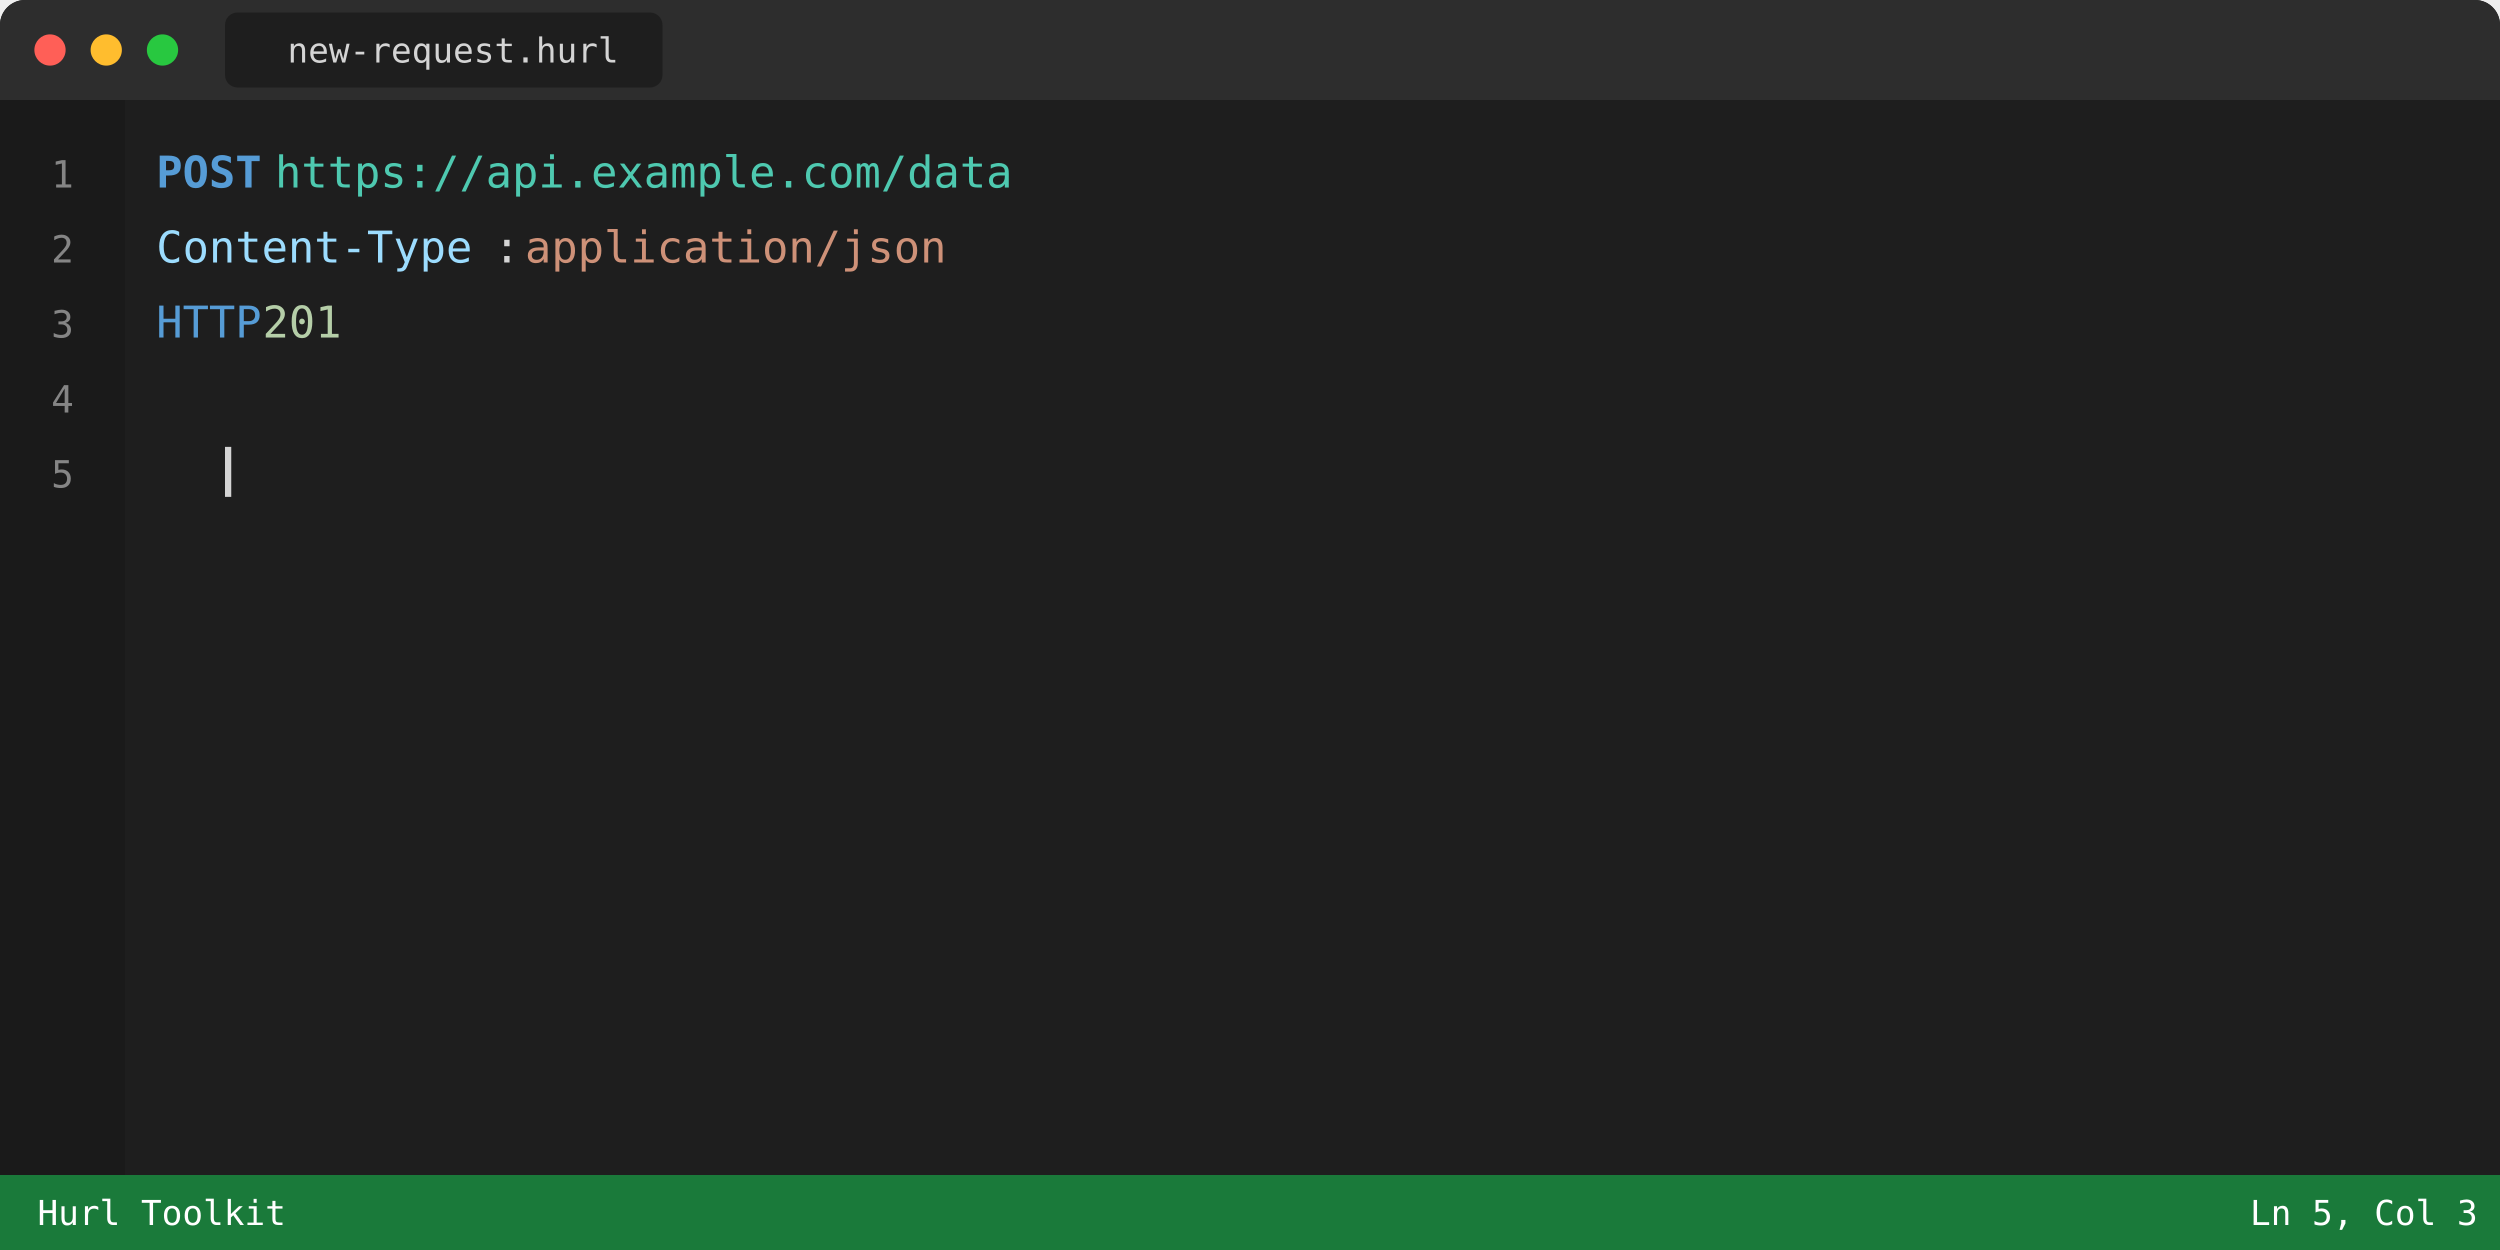
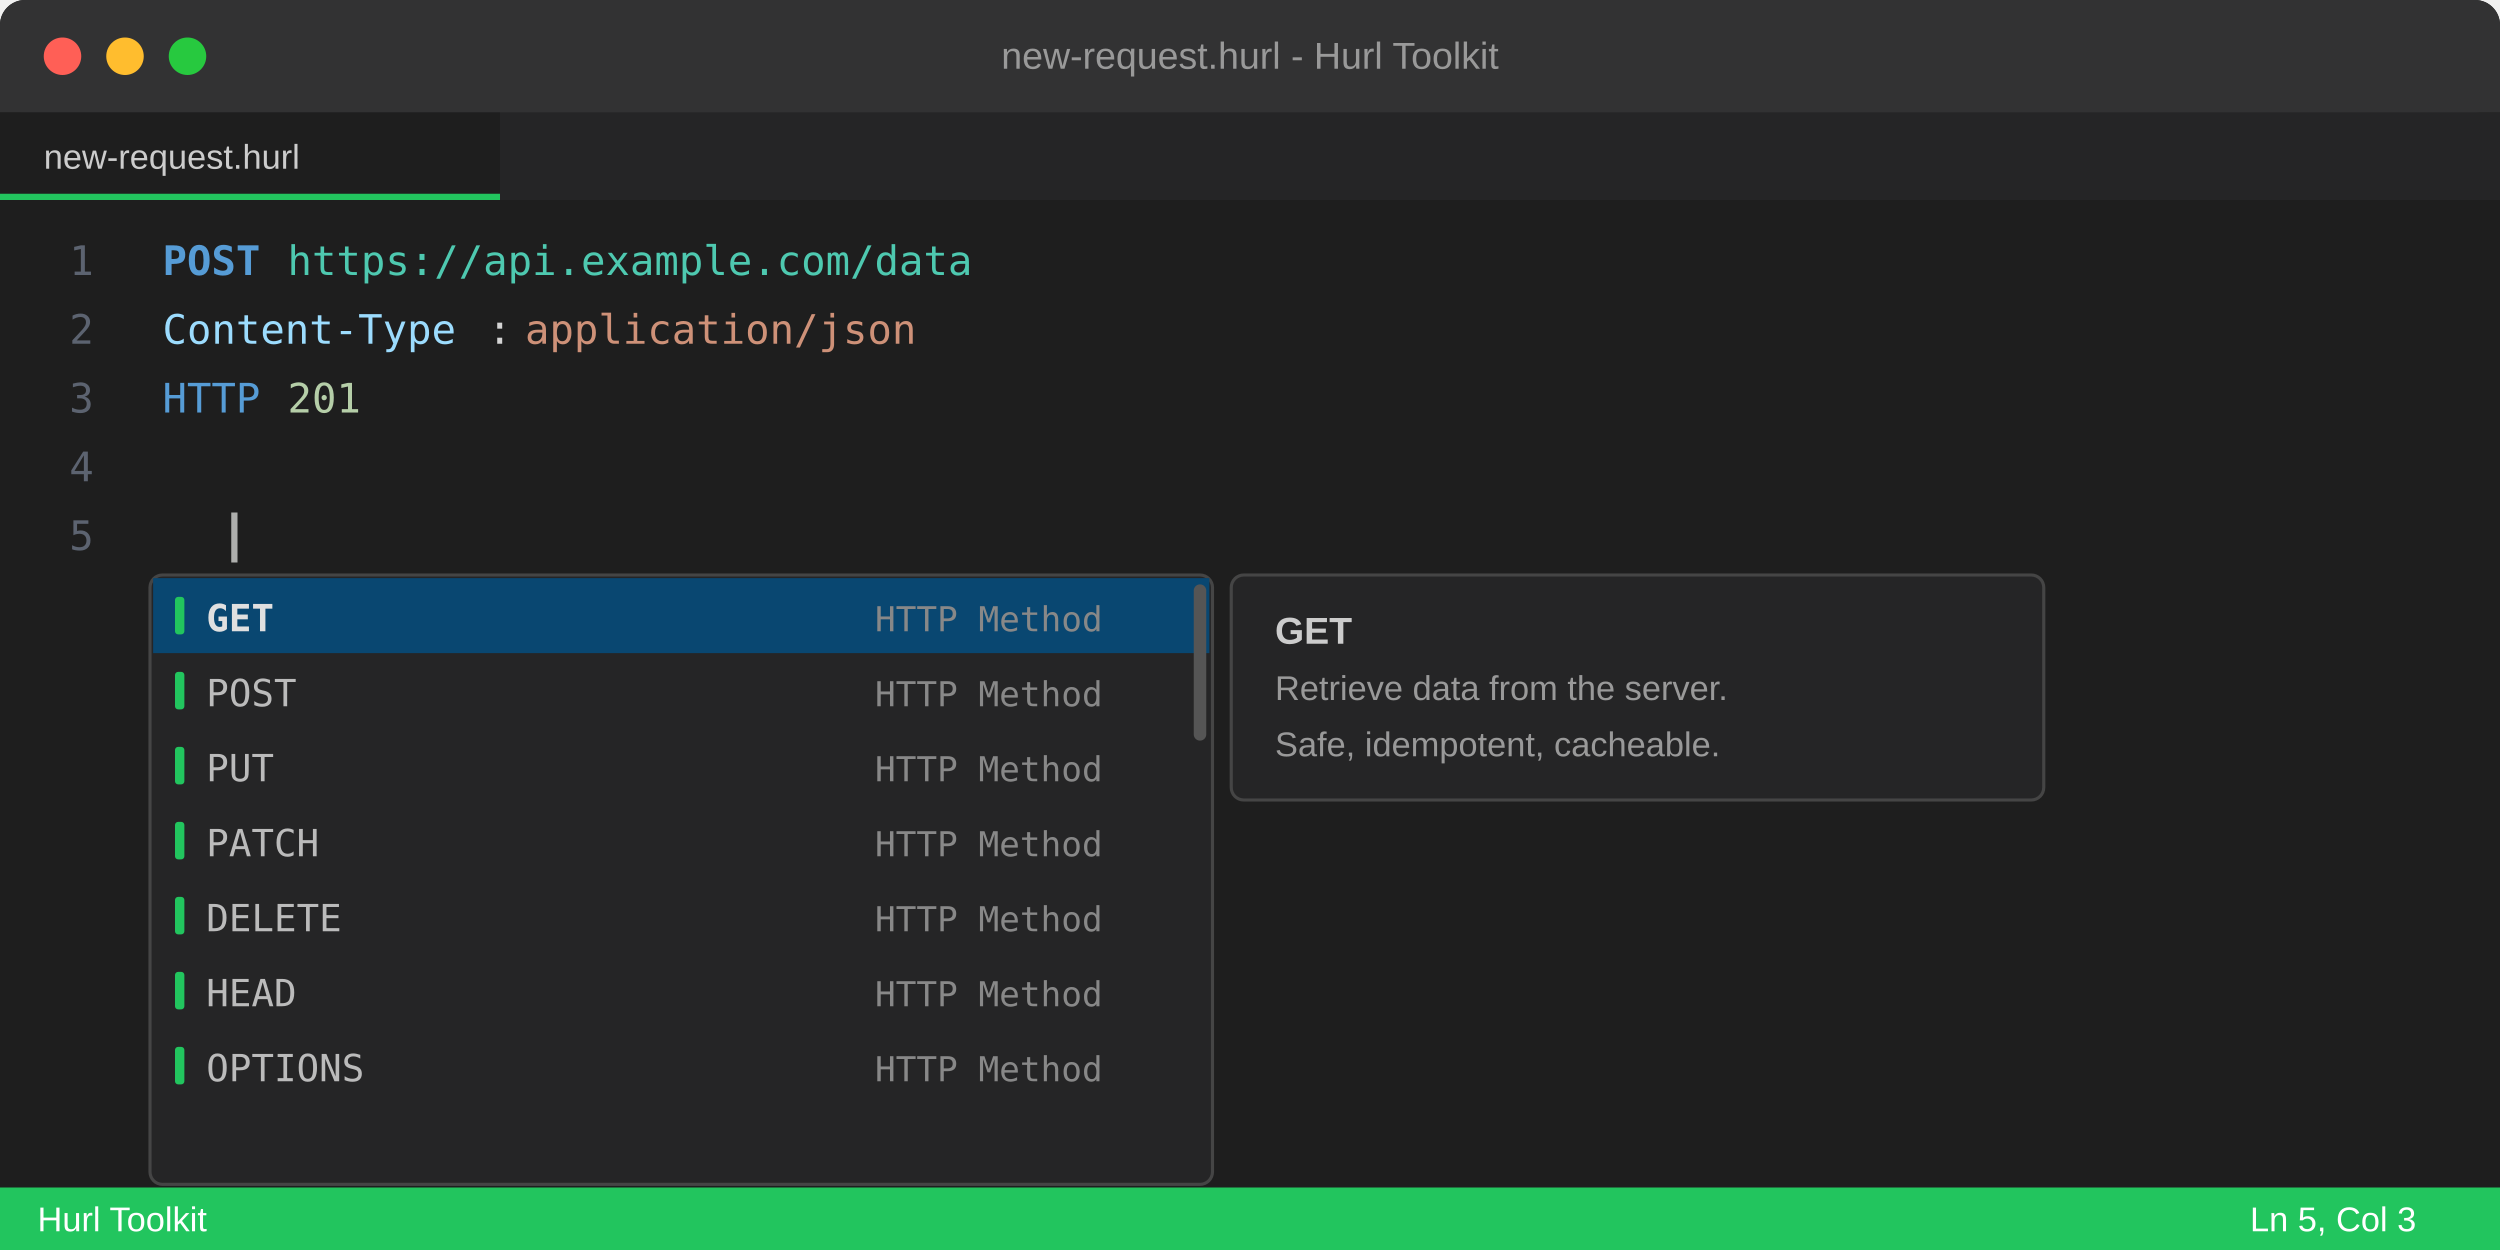
<svg xmlns="http://www.w3.org/2000/svg" viewBox="0 0 800 400" width="800" height="400">
  <defs>
    <style>
-       @keyframes cursorBlink {
-         0%, 49% { opacity: 1; }
-         50%, 100% { opacity: 0; }
-       }
-       @keyframes typeG {
-         0%, 2% { opacity: 0; }
-         4%, 100% { opacity: 1; }
-       }
-       @keyframes typeE {
-         0%, 4% { opacity: 0; }
-         6%, 100% { opacity: 1; }
-       }
-       @keyframes dropdownAppear {
-         0%, 6% { opacity: 0; transform: translateY(-4px); }
-         9%, 100% { opacity: 1; transform: translateY(0); }
-       }
-       @keyframes highlightFirst {
-         0%, 8% { opacity: 0; }
-         10%, 100% { opacity: 1; }
-       }
-       @keyframes item1 { 0%, 8% { opacity: 0; } 10% { opacity: 1; } }
-       @keyframes item2 { 0%, 9% { opacity: 0; } 11% { opacity: 1; } }
-       @keyframes item3 { 0%, 10% { opacity: 0; } 12% { opacity: 1; } }
-       @keyframes item4 { 0%, 11% { opacity: 0; } 13% { opacity: 1; } }
-       @keyframes item5 { 0%, 12% { opacity: 0; } 14% { opacity: 1; } }
-       @keyframes item6 { 0%, 13% { opacity: 0; } 15% { opacity: 1; } }
-       @keyframes item7 { 0%, 14% { opacity: 0; } 16% { opacity: 1; } }
-       @keyframes detailAppear {
-         0%, 14% { opacity: 0; }
-         16%, 100% { opacity: 1; }
-       }
-       .cursor { animation: cursorBlink 1s infinite; }
-       .typeG { animation: typeG 7s forwards; opacity: 0; }
-       .typeE { animation: typeE 7s forwards; opacity: 0; }
-       .dropdown { animation: dropdownAppear 7s forwards; opacity: 0; }
-       .item1 { animation: item1 7s forwards; opacity: 0; }
-       .item2 { animation: item2 7s forwards; opacity: 0; }
-       .item3 { animation: item3 7s forwards; opacity: 0; }
-       .item4 { animation: item4 7s forwards; opacity: 0; }
-       .item5 { animation: item5 7s forwards; opacity: 0; }
-       .item6 { animation: item6 7s forwards; opacity: 0; }
-       .item7 { animation: item7 7s forwards; opacity: 0; }
-       .detail { animation: detailAppear 7s forwards; opacity: 0; }
+       @keyframes fadeInDropdown { from { opacity: 0; transform: translateY(-5px); } to { opacity: 1; transform: translateY(0); } }
+       @keyframes cursorBlink { 0%, 100% { opacity: 1; } 50% { opacity: 0; } }
+       @keyframes highlightRow { from { opacity: 0; } to { opacity: 1; } }
+       @keyframes typeChars { 0%, 10% { opacity: 0; } 15%, 100% { opacity: 1; } }
+       .mono { font-family: 'Cascadia Code', 'Fira Code', Consolas, monospace; }
+       .ui { font-family: 'Segoe UI', 'Helvetica Neue', Arial, sans-serif; }
    </style>
  </defs>
-   <rect width="800" height="400" fill="#1e1e1e" rx="8" ry="8" />
-   <rect width="800" height="32" fill="#2d2d2d" rx="8" ry="8" />
-   <rect y="20" width="800" height="12" fill="#2d2d2d" />
-   <circle cx="16" cy="16" r="5" fill="#ff5f57" />
-   <circle cx="34" cy="16" r="5" fill="#ffbd2e" />
-   <circle cx="52" cy="16" r="5" fill="#28c840" />
-   <rect x="72" y="4" width="140" height="24" rx="4" fill="#1e1e1e" />
-   <text x="92" y="20" font-family="monospace" font-size="11" fill="#d4d4d4">new-request.hurl</text>
-   <rect x="0" y="32" width="40" height="368" fill="#1a1a1a" />
-   <g font-family="'Cascadia Code', 'Fira Code', 'Consolas', monospace" font-size="14">
-     <text x="20" y="60" font-size="12" fill="#858585" text-anchor="middle">1</text>
-     <text x="50" y="60" fill="#569cd6" font-weight="bold">POST</text>
-     <text x="88" y="60" fill="#4ec9b0">https://api.example.com/data</text>
-     <text x="20" y="84" font-size="12" fill="#858585" text-anchor="middle">2</text>
-     <text x="50" y="84" fill="#9cdcfe">Content-Type</text>
-     <text x="158" y="84" fill="#d4d4d4">:</text>
-     <text x="168" y="84" fill="#ce9178">application/json</text>
-     <text x="20" y="108" font-size="12" fill="#858585" text-anchor="middle">3</text>
-     <text x="50" y="108" fill="#569cd6">HTTP</text>
-     <text x="84" y="108" fill="#b5cea8">201</text>
-     <text x="20" y="132" font-size="12" fill="#858585" text-anchor="middle">4</text>
-     <text x="20" y="156" font-size="12" fill="#858585" text-anchor="middle">5</text>
-     <text x="50" y="156" fill="#569cd6" font-weight="bold" class="typeG">GE</text>
-     <rect x="72" y="143" width="2" height="16" fill="#d4d4d4" class="cursor" />
+   <rect width="800" height="400" rx="8" fill="#1e1e1e" />
+   <rect width="800" height="36" rx="8" fill="#323233" />
+   <rect y="28" width="800" height="8" fill="#323233" />
+   <circle cx="20" cy="18" r="6" fill="#ff5f56" />
+   <circle cx="40" cy="18" r="6" fill="#ffbd2e" />
+   <circle cx="60" cy="18" r="6" fill="#27c93f" />
+   <text x="400" y="22" text-anchor="middle" class="ui" font-size="12" fill="#999">new-request.hurl - Hurl Toolkit</text>
+   <rect y="36" width="800" height="28" fill="#252526" />
+   <rect x="0" y="36" width="160" height="28" fill="#1e1e1e" />
+   <text x="14" y="54" class="ui" font-size="11" fill="#cccccc">new-request.hurl</text>
+   <rect x="0" y="62" width="160" height="2" fill="#22c55e" />
+   <rect x="0" y="64" width="44" height="336" fill="#1e1e1e" />
+   <text x="30" y="88" class="mono" font-size="13" fill="#5c6370" text-anchor="end">1</text>
+   <text x="52" y="88" class="mono" font-size="13" fill="#569cd6" font-weight="bold">POST</text>
+   <text x="92" y="88" class="mono" font-size="13" fill="#4ec9b0">https://api.example.com/data</text>
+   <text x="30" y="110" class="mono" font-size="13" fill="#5c6370" text-anchor="end">2</text>
+   <text x="52" y="110" class="mono" font-size="13" fill="#9cdcfe">Content-Type</text>
+   <text x="156" y="110" class="mono" font-size="13" fill="#d4d4d4">:</text>
+   <text x="168" y="110" class="mono" font-size="13" fill="#ce9178">application/json</text>
+   <text x="30" y="132" class="mono" font-size="13" fill="#5c6370" text-anchor="end">3</text>
+   <text x="52" y="132" class="mono" font-size="13" fill="#569cd6">HTTP</text>
+   <text x="92" y="132" class="mono" font-size="13" fill="#b5cea8">201</text>
+   <text x="30" y="154" class="mono" font-size="13" fill="#5c6370" text-anchor="end">4</text>
+   <text x="30" y="176" class="mono" font-size="13" fill="#5c6370" text-anchor="end">5</text>
+   <text x="52" y="176" class="mono" font-size="13" fill="#569cd6" font-weight="bold" style="animation: typeChars 7s forwards; opacity: 0;">GE</text>
+   <rect x="74" y="164" width="2" height="16" fill="#aeafad" style="animation: cursorBlink 1.2s step-end infinite;" />
+   <g style="animation: fadeInDropdown 0.5s ease-out 1.2s both;">
+     <rect x="48" y="184" width="340" height="195" rx="4" fill="#252526" stroke="#454545" stroke-width="1" />
+     <rect x="49" y="185" width="338" height="24" fill="#094771" style="animation: highlightRow 0.3s ease-out 1.5s both;" />
+     <rect x="56" y="191" width="3" height="12" rx="1" fill="#22c55e" />
+     <text x="66" y="202" class="mono" font-size="12" fill="#e0e0e0" font-weight="bold">GET</text>
+     <text x="280" y="202" class="mono" font-size="11" fill="#888">HTTP Method</text>
+     <rect x="56" y="215" width="3" height="12" rx="1" fill="#22c55e" />
+     <text x="66" y="226" class="mono" font-size="12" fill="#bbbbbb">POST</text>
+     <text x="280" y="226" class="mono" font-size="11" fill="#888">HTTP Method</text>
+     <rect x="56" y="239" width="3" height="12" rx="1" fill="#22c55e" />
+     <text x="66" y="250" class="mono" font-size="12" fill="#bbbbbb">PUT</text>
+     <text x="280" y="250" class="mono" font-size="11" fill="#888">HTTP Method</text>
+     <rect x="56" y="263" width="3" height="12" rx="1" fill="#22c55e" />
+     <text x="66" y="274" class="mono" font-size="12" fill="#bbbbbb">PATCH</text>
+     <text x="280" y="274" class="mono" font-size="11" fill="#888">HTTP Method</text>
+     <rect x="56" y="287" width="3" height="12" rx="1" fill="#22c55e" />
+     <text x="66" y="298" class="mono" font-size="12" fill="#bbbbbb">DELETE</text>
+     <text x="280" y="298" class="mono" font-size="11" fill="#888">HTTP Method</text>
+     <rect x="56" y="311" width="3" height="12" rx="1" fill="#22c55e" />
+     <text x="66" y="322" class="mono" font-size="12" fill="#bbbbbb">HEAD</text>
+     <text x="280" y="322" class="mono" font-size="11" fill="#888">HTTP Method</text>
+     <rect x="56" y="335" width="3" height="12" rx="1" fill="#22c55e" />
+     <text x="66" y="346" class="mono" font-size="12" fill="#bbbbbb">OPTIONS</text>
+     <text x="280" y="346" class="mono" font-size="11" fill="#888">HTTP Method</text>
+     <rect x="382" y="187" width="4" height="50" rx="2" fill="#555" />
  </g>
-   <g class="dropdown" font-family="'Cascadia Code', 'Fira Code', 'Consolas', monospace">
-     <rect x="46" y="164" width="320" height="202" rx="4" ry="4" fill="#252526" stroke="#454545" stroke-width="1" />
-     <rect x="48" y="166" width="316" height="26" rx="2" fill="#094771" class="item1" />
-     <g class="item1">
-       <text x="62" y="184" font-size="13" fill="#569cd6">▰</text>
-       <text x="80" y="184" font-size="13" fill="#ffffff" font-weight="bold">GET</text>
-       <text x="200" y="184" font-size="11" fill="#888">HTTP Method</text>
-     </g>
-     <g class="item2">
-       <text x="62" y="210" font-size="13" fill="#569cd6">▰</text>
-       <text x="80" y="210" font-size="13" fill="#d4d4d4">POST</text>
-       <text x="200" y="210" font-size="11" fill="#888">HTTP Method</text>
-     </g>
-     <g class="item3">
-       <text x="62" y="236" font-size="13" fill="#569cd6">▰</text>
-       <text x="80" y="236" font-size="13" fill="#d4d4d4">PUT</text>
-       <text x="200" y="236" font-size="11" fill="#888">HTTP Method</text>
-     </g>
-     <g class="item4">
-       <text x="62" y="262" font-size="13" fill="#569cd6">▰</text>
-       <text x="80" y="262" font-size="13" fill="#d4d4d4">PATCH</text>
-       <text x="200" y="262" font-size="11" fill="#888">HTTP Method</text>
-     </g>
-     <g class="item5">
-       <text x="62" y="288" font-size="13" fill="#569cd6">▰</text>
-       <text x="80" y="288" font-size="13" fill="#d4d4d4">DELETE</text>
-       <text x="200" y="288" font-size="11" fill="#888">HTTP Method</text>
-     </g>
-     <g class="item6">
-       <text x="62" y="314" font-size="13" fill="#569cd6">▰</text>
-       <text x="80" y="314" font-size="13" fill="#d4d4d4">HEAD</text>
-       <text x="200" y="314" font-size="11" fill="#888">HTTP Method</text>
-     </g>
-     <g class="item7">
-       <text x="62" y="340" font-size="13" fill="#569cd6">▰</text>
-       <text x="80" y="340" font-size="13" fill="#d4d4d4">OPTIONS</text>
-       <text x="200" y="340" font-size="11" fill="#888">HTTP Method</text>
-     </g>
-     <rect x="358" y="168" width="4" height="50" rx="2" fill="#555" />
+   <g style="animation: fadeInDropdown 0.5s ease-out 1.6s both;">
+     <rect x="394" y="184" width="260" height="72" rx="4" fill="#252526" stroke="#454545" stroke-width="1" />
+     <text x="408" y="206" class="ui" font-size="12" fill="#cccccc" font-weight="600">GET</text>
+     <text x="408" y="224" class="ui" font-size="11" fill="#999">Retrieve data from the server.</text>
+     <text x="408" y="242" class="ui" font-size="11" fill="#999">Safe, idempotent, cacheable.</text>
  </g>
-   <g class="detail">
-     <rect x="376" y="164" width="280" height="80" rx="4" ry="4" fill="#252526" stroke="#454545" stroke-width="1" />
-     <text x="390" y="186" font-family="monospace" font-size="13" fill="#569cd6" font-weight="bold">GET</text>
-     <text x="390" y="208" font-family="'Segoe UI', sans-serif" font-size="12" fill="#aaa">Retrieve data from the server.</text>
-     <text x="390" y="228" font-family="'Segoe UI', sans-serif" font-size="12" fill="#aaa">Safe, idempotent, cacheable.</text>
-   </g>
-   <rect x="0" y="376" width="800" height="24" fill="#1a7a3a" />
-   <text x="12" y="392" font-family="monospace" font-size="11" fill="#fff">Hurl Toolkit</text>
-   <text x="720" y="392" font-family="monospace" font-size="11" fill="#fff">Ln 5, Col 3</text>
+   <rect x="0" y="380" width="800" height="20" fill="#22c55e" />
+   <text x="12" y="394" class="ui" font-size="11" fill="#fff">Hurl Toolkit</text>
+   <text x="720" y="394" class="ui" font-size="11" fill="#fff">Ln 5, Col 3</text>
</svg>
